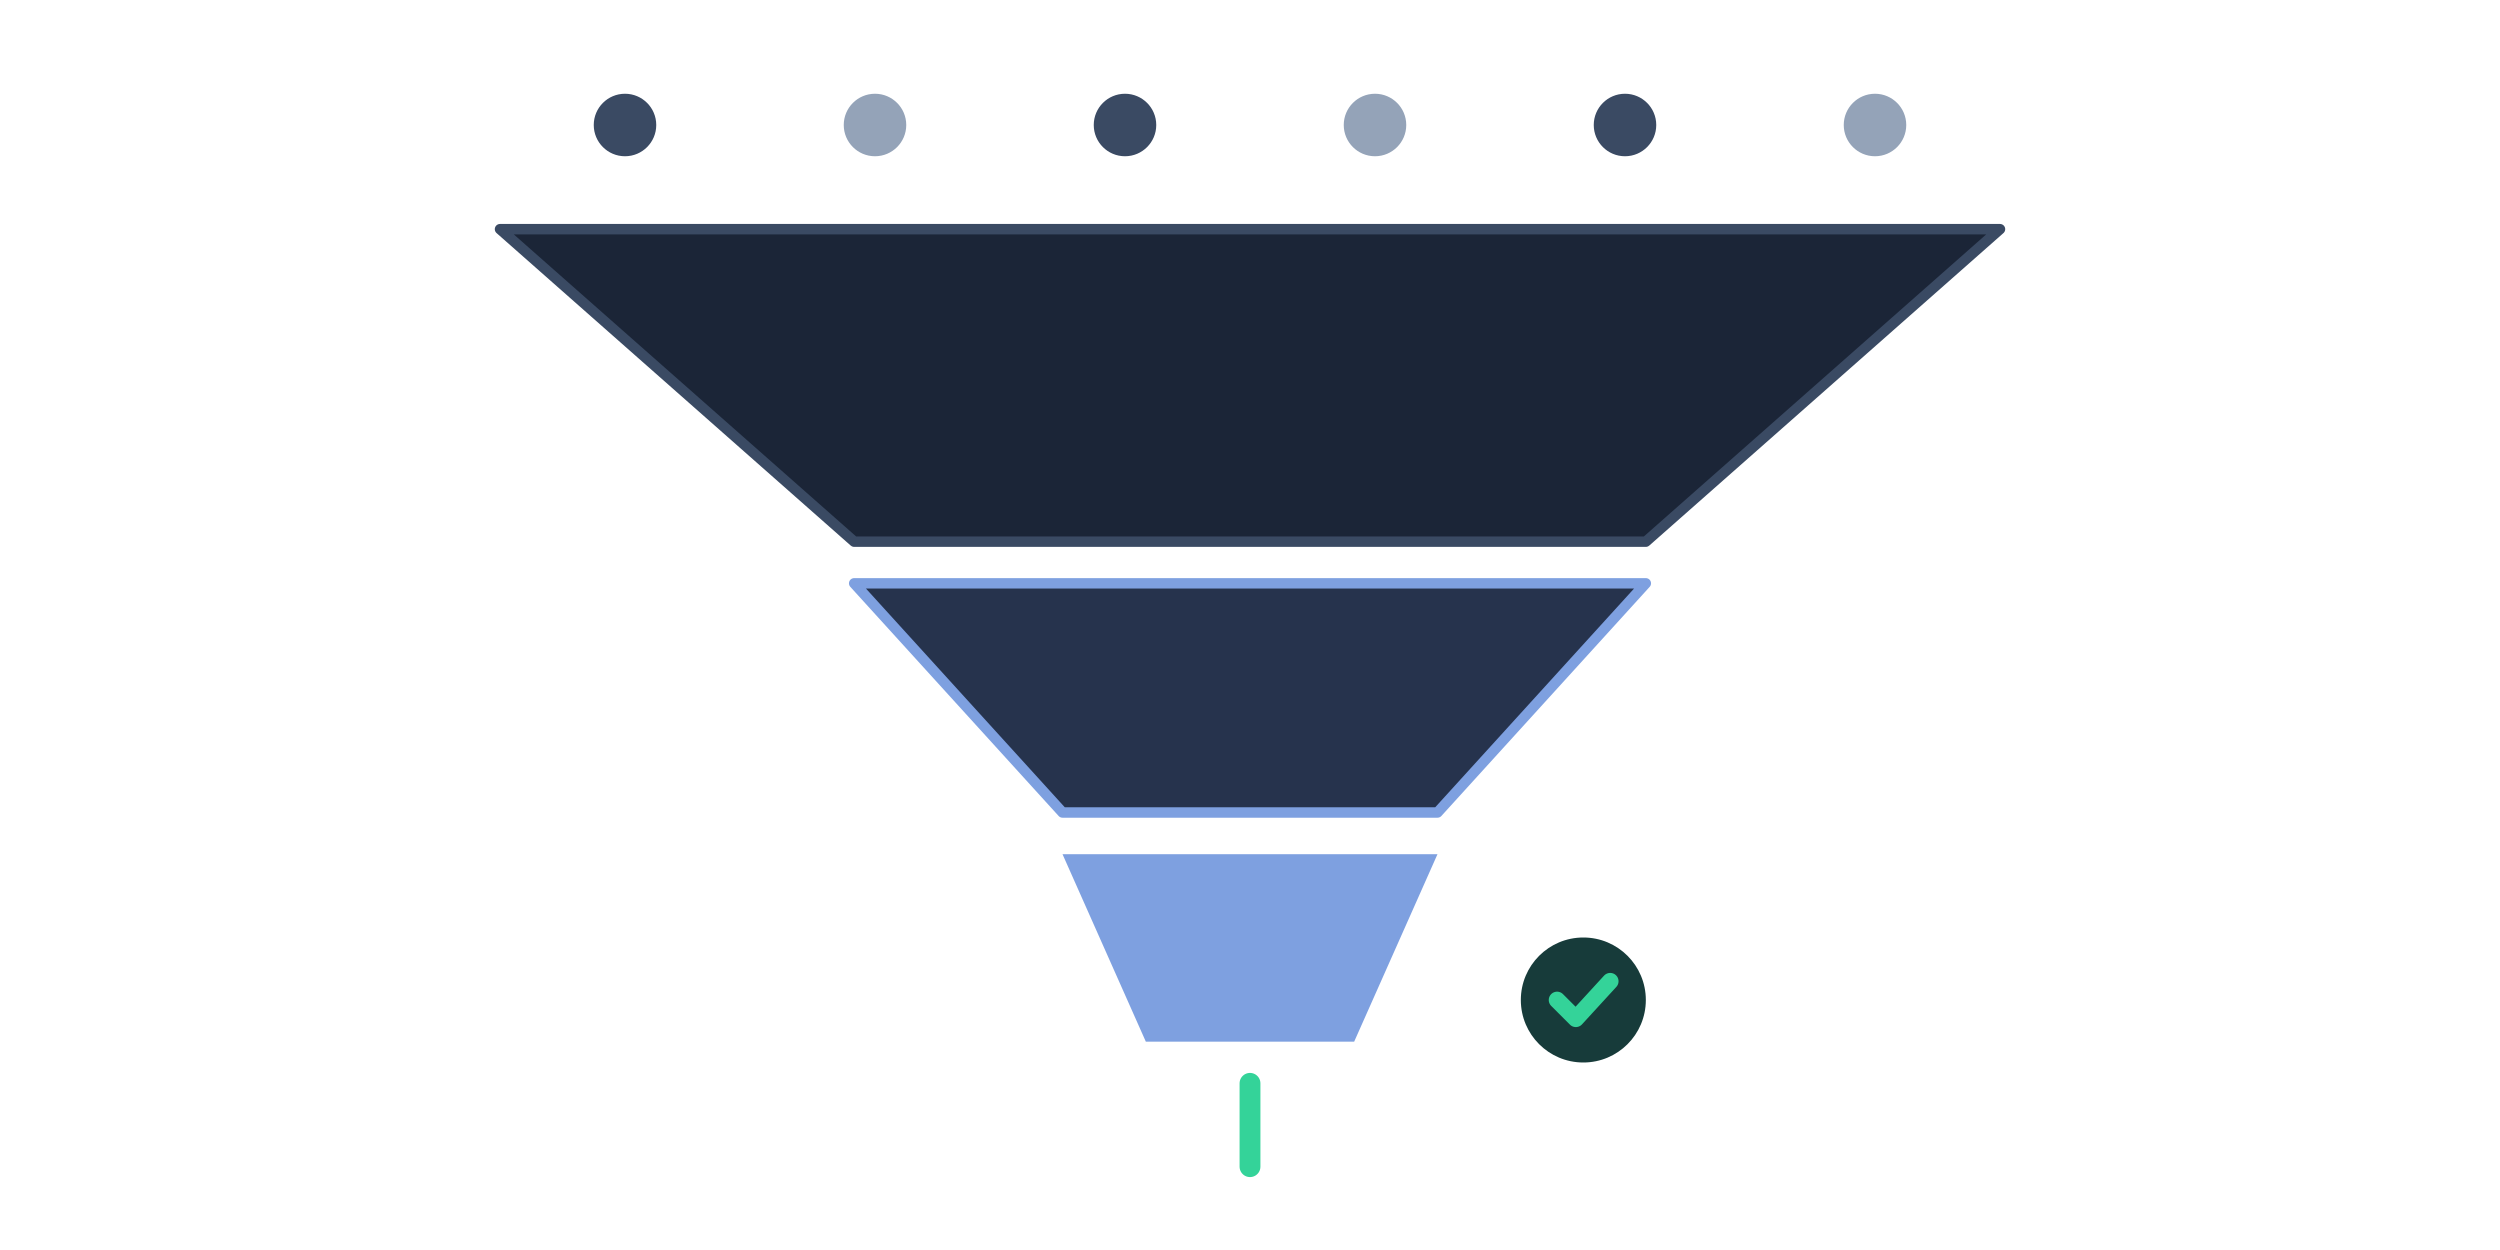
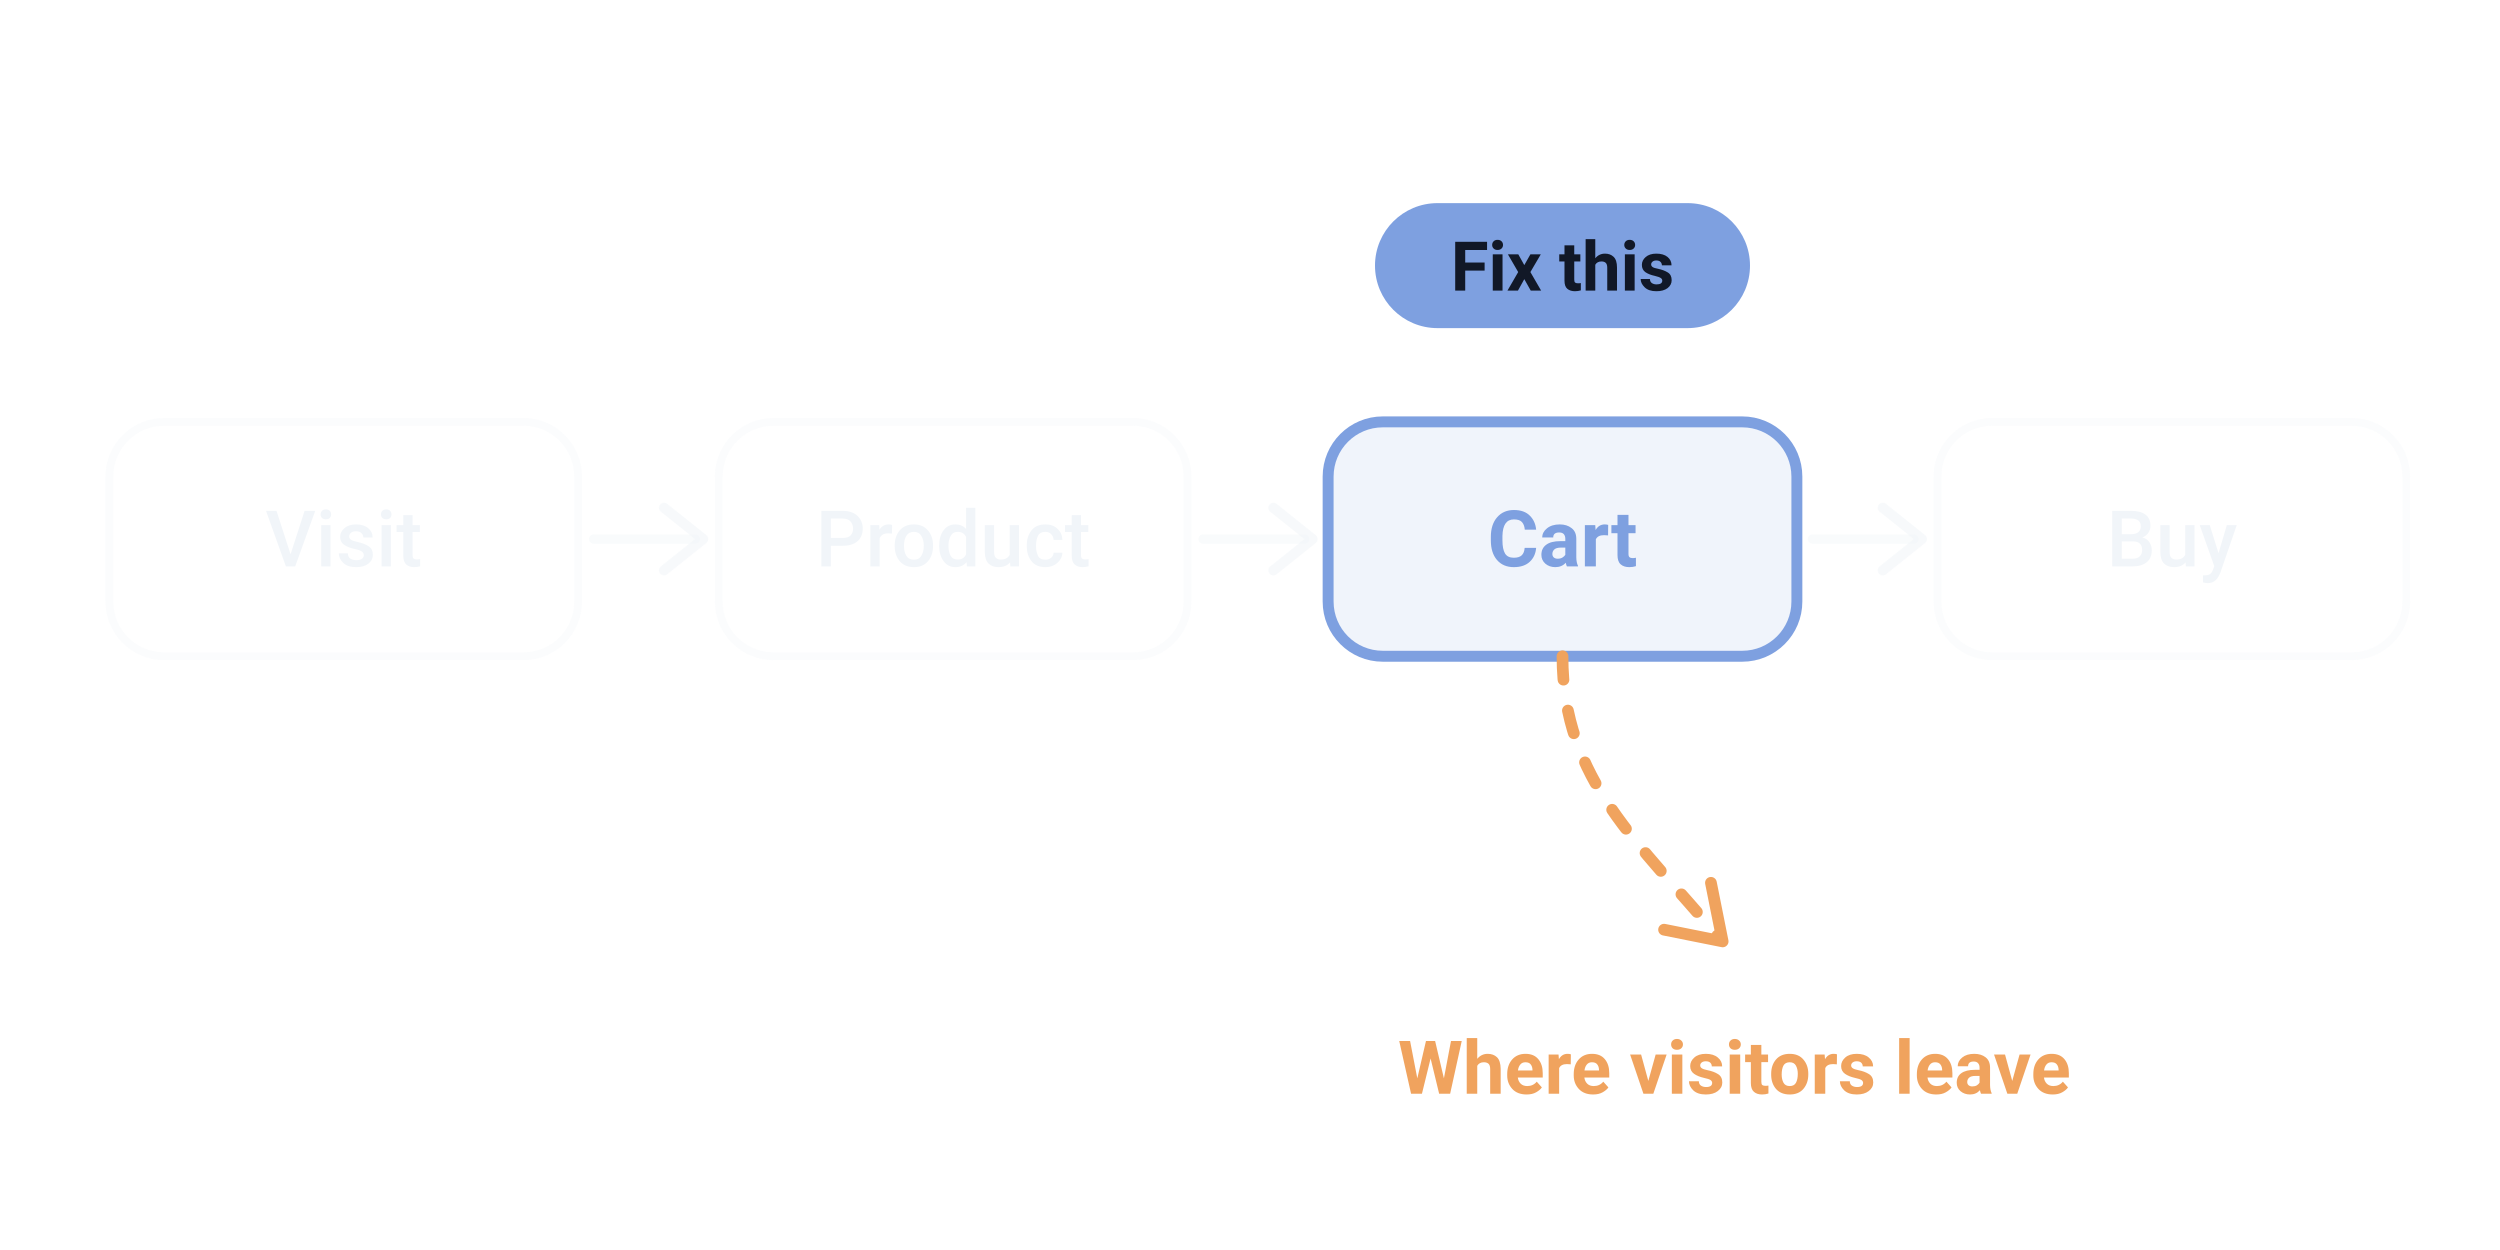
- <svg xmlns="http://www.w3.org/2000/svg" width="240" height="120" viewBox="0 0 240 120" fill="none" stroke-linecap="round" stroke-linejoin="round">
-   <path d="M48 22h144l-34 30H82z" fill="#1b2537" stroke="#3a4a63" />
-   <path d="M82 56h76l-20 22h-36z" fill="#26334d" stroke="#7ea0e0" />
-   <path d="M102 82h36l-8 18h-20z" fill="#7ea0e0" />
-   <circle cx="60" cy="12" r="3" fill="#3a4a63" />
-   <circle cx="84" cy="12" r="3" fill="#94a3b8" />
-   <circle cx="108" cy="12" r="3" fill="#3a4a63" />
-   <circle cx="132" cy="12" r="3" fill="#94a3b8" />
-   <circle cx="156" cy="12" r="3" fill="#3a4a63" />
-   <circle cx="180" cy="12" r="3" fill="#94a3b8" />
-   <path d="M120 104v8" stroke="#34d399" stroke-width="2" />
-   <circle cx="152" cy="96" r="6" fill="#173b3a" />
-   <path d="M149.48 96l1.8 1.8 3.3-3.6" stroke="#34d399" stroke-width="1.6" fill="none" />
+ <svg xmlns="http://www.w3.org/2000/svg" width="320" height="160" viewBox="0 0 320 160" fill="none" stroke-linecap="round" stroke-linejoin="round">
+   <rect x="14" y="54" width="60" height="30" rx="7" fill="#f1f5f9" fill-opacity=".05" stroke="#f1f5f9" stroke-opacity=".28" />
+   <text x="44" y="72.5" font-family="ui-sans-serif, system-ui, -apple-system, 'Segoe UI', Roboto, Helvetica, Arial, sans-serif" font-size="10" font-weight="500" fill="#f1f5f9" text-anchor="middle">Visit</text>
+   <rect x="92" y="54" width="60" height="30" rx="7" fill="#f1f5f9" fill-opacity=".05" stroke="#f1f5f9" stroke-opacity=".28" />
+   <text x="122" y="72.5" font-family="ui-sans-serif, system-ui, -apple-system, 'Segoe UI', Roboto, Helvetica, Arial, sans-serif" font-size="10" font-weight="500" fill="#f1f5f9" text-anchor="middle">Product</text>
+   <rect x="170" y="54" width="60" height="30" rx="7" fill="#7ea0e0" fill-opacity=".12" stroke="#7ea0e0" stroke-width="1.4" />
+   <text x="200" y="72.5" font-family="ui-sans-serif, system-ui, -apple-system, 'Segoe UI', Roboto, Helvetica, Arial, sans-serif" font-size="10" font-weight="600" fill="#7ea0e0" text-anchor="middle">Cart</text>
+   <rect x="248" y="54" width="60" height="30" rx="7" fill="#f1f5f9" fill-opacity=".05" stroke="#f1f5f9" stroke-opacity=".28" />
+   <text x="278" y="72.5" font-family="ui-sans-serif, system-ui, -apple-system, 'Segoe UI', Roboto, Helvetica, Arial, sans-serif" font-size="10" font-weight="500" fill="#f1f5f9" text-anchor="middle">Buy</text>
+   <path d="M76 69 H 89" stroke="#f1f5f9" stroke-opacity="0.4" stroke-width="1.2" />
+   <path d="M85 65l5 4-5 4" stroke="#f1f5f9" stroke-opacity="0.5" stroke-width="1.3" />
+   <path d="M154 69 H 167" stroke="#f1f5f9" stroke-opacity="0.4" stroke-width="1.2" />
+   <path d="M163 65l5 4-5 4" stroke="#f1f5f9" stroke-opacity="0.5" stroke-width="1.3" />
+   <path d="M232 69 H 245" stroke="#f1f5f9" stroke-opacity="0.4" stroke-width="1.2" />
+   <path d="M241 65l5 4-5 4" stroke="#f1f5f9" stroke-opacity="0.5" stroke-width="1.3" />
+   <rect x="176" y="26" width="48" height="16" rx="8" fill="#7ea0e0" />
+   <text x="200" y="37.2" font-family="ui-sans-serif, system-ui, -apple-system, 'Segoe UI', Roboto, Helvetica, Arial, sans-serif" font-size="8.8" font-weight="600" fill="#111827" text-anchor="middle">Fix this</text>
+   <path d="M200 84 C 200 100, 210 108, 220 120" stroke="#f0a35e" stroke-opacity="1" stroke-width="1.5" stroke-dasharray="3 4" />
+   <path d="M213 119 l7.5 1.5 -1.5 -7.5" stroke="#f0a35e" stroke-width="1.5" />
+   <text x="222" y="140" font-family="ui-sans-serif, system-ui, -apple-system, 'Segoe UI', Roboto, Helvetica, Arial, sans-serif" font-size="9.5" font-weight="600" fill="#f0a35e" text-anchor="middle">Where visitors leave</text>
</svg>
